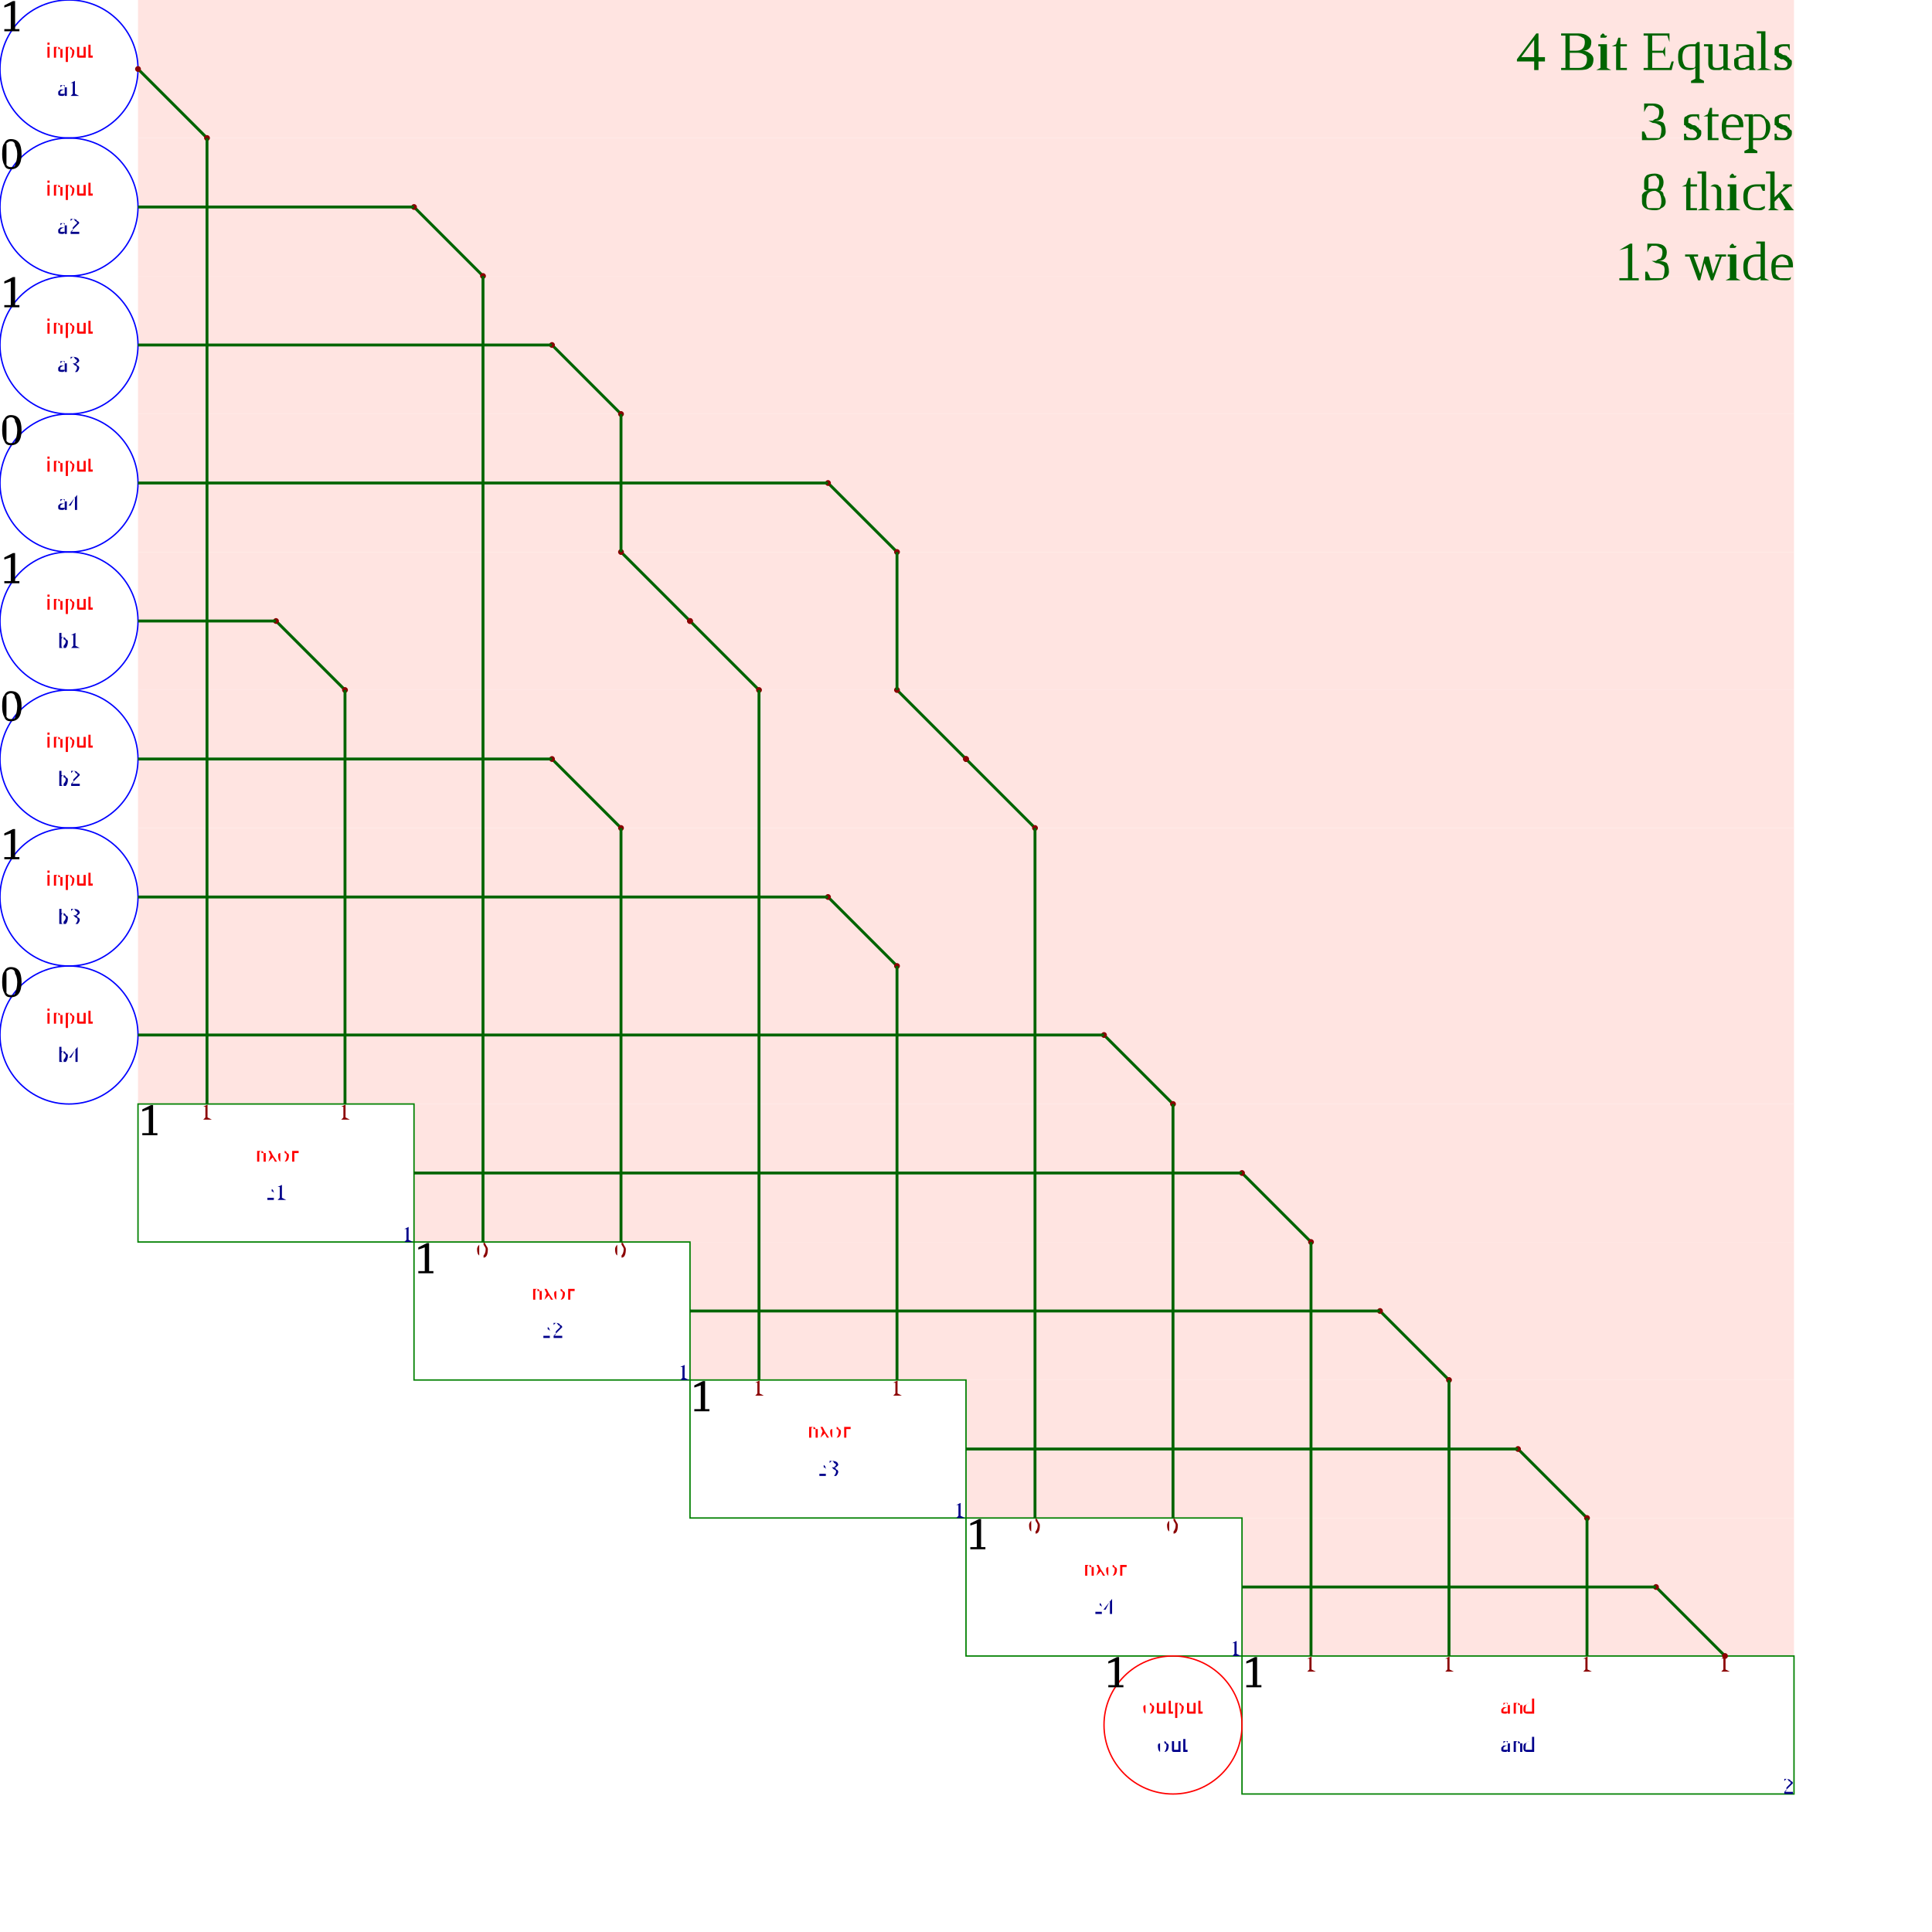
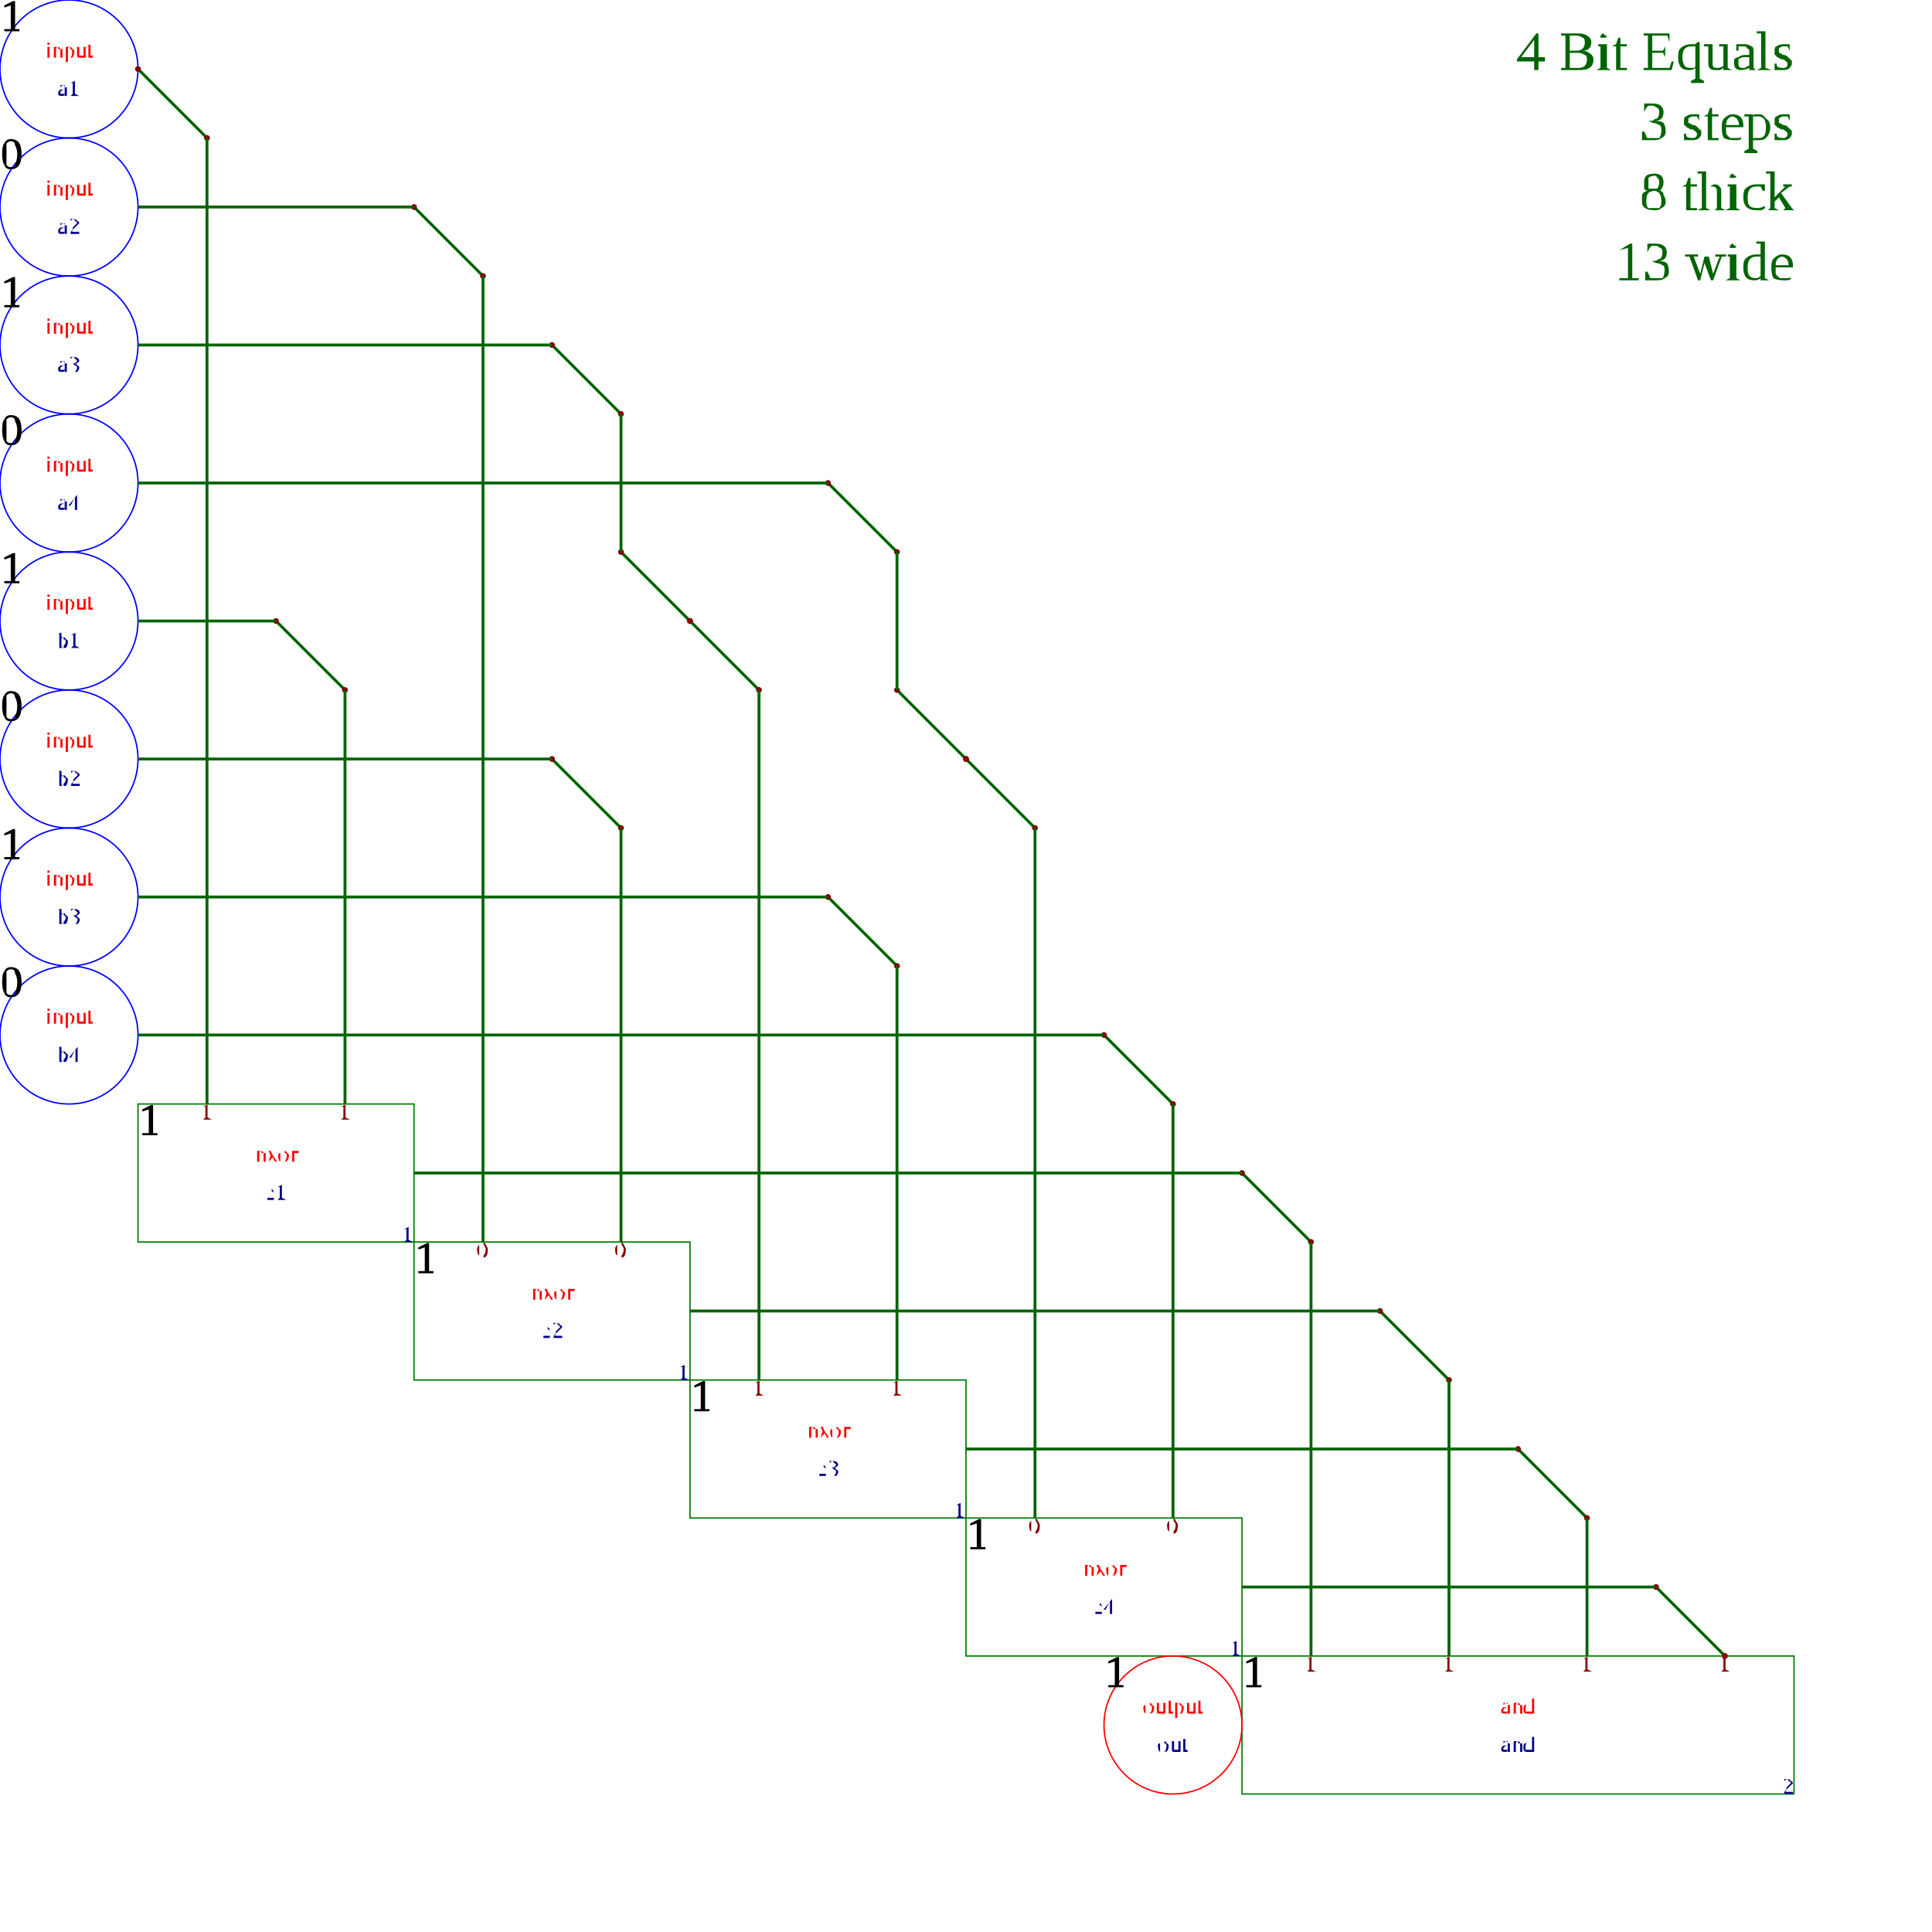
<svg xmlns="http://www.w3.org/2000/svg" height="100%" viewBox="0 0 14 14" width="100%">
-   <rect fill="mistyrose" font-size="0.167" height="1" stroke="transparent" stroke-width="0.01" width="12" x="1" y="0" />
-   <rect fill="mistyrose" font-size="0.167" height="1" stroke="transparent" stroke-width="0.01" width="12" x="1" y="1" />
-   <rect fill="mistyrose" font-size="0.167" height="1" stroke="transparent" stroke-width="0.01" width="12" x="1" y="2" />
-   <rect fill="mistyrose" font-size="0.167" height="1" stroke="transparent" stroke-width="0.01" width="12" x="1" y="3" />
-   <rect fill="mistyrose" font-size="0.167" height="1" stroke="transparent" stroke-width="0.01" width="12" x="1" y="4" />
-   <rect fill="mistyrose" font-size="0.167" height="1" stroke="transparent" stroke-width="0.01" width="12" x="1" y="5" />
-   <rect fill="mistyrose" font-size="0.167" height="1" stroke="transparent" stroke-width="0.01" width="12" x="1" y="6" />
-   <rect fill="mistyrose" font-size="0.167" height="1" stroke="transparent" stroke-width="0.01" width="12" x="1" y="7" />
-   <rect fill="mistyrose" font-size="0.167" height="1" stroke="transparent" stroke-width="0.01" width="10" x="3" y="8" />
-   <rect fill="mistyrose" font-size="0.167" height="1" stroke="transparent" stroke-width="0.01" width="8" x="5" y="9" />
-   <rect fill="mistyrose" font-size="0.167" height="1" stroke="transparent" stroke-width="0.01" width="6" x="7" y="10" />
-   <rect fill="mistyrose" font-size="0.167" height="1" stroke="transparent" stroke-width="0.01" width="4" x="9" y="11" />
  <text fill="darkGreen" font-size="0.406" stroke-width="0.025" text-anchor="end" x="13" y="0.508">4 Bit Equals
</text>
  <text fill="darkGreen" font-size="0.406" stroke-width="0.025" text-anchor="end" x="13" y="1.016">3 steps</text>
  <text fill="darkGreen" font-size="0.406" stroke-width="0.025" text-anchor="end" x="13" y="1.523">8 thick</text>
  <text fill="darkGreen" font-size="0.406" stroke-width="0.025" text-anchor="end" x="13" y="2.031">13 wide</text>
  <circle cx="0.5" cy="0.5" fill="transparent" font-size="0.167" r="0.5" stroke="blue" stroke-width="0.01" />
  <text dominant-baseline="hanging" fill="black" font-size="0.333" stroke-width="0.021" text-anchor="start" x="0" y="0">1</text>
  <text dominant-baseline="auto" fill="red" font-size="0.167" stroke-width="0.01" text-anchor="middle" x="0.5" y="0.417">input</text>
  <text dominant-baseline="hanging" fill="darkblue" font-size="0.167" stroke-width="0.01" text-anchor="middle" x="0.5" y="0.583">a1</text>
  <circle cx="0.5" cy="1.5" fill="transparent" font-size="0.167" r="0.5" stroke="blue" stroke-width="0.01" />
  <text dominant-baseline="hanging" fill="black" font-size="0.333" stroke-width="0.021" text-anchor="start" x="0" y="1">0</text>
  <text dominant-baseline="auto" fill="red" font-size="0.167" stroke-width="0.01" text-anchor="middle" x="0.5" y="1.417">input</text>
  <text dominant-baseline="hanging" fill="darkblue" font-size="0.167" stroke-width="0.01" text-anchor="middle" x="0.5" y="1.583">a2</text>
  <circle cx="0.5" cy="2.5" fill="transparent" font-size="0.167" r="0.5" stroke="blue" stroke-width="0.01" />
  <text dominant-baseline="hanging" fill="black" font-size="0.333" stroke-width="0.021" text-anchor="start" x="0" y="2">1</text>
  <text dominant-baseline="auto" fill="red" font-size="0.167" stroke-width="0.01" text-anchor="middle" x="0.5" y="2.417">input</text>
  <text dominant-baseline="hanging" fill="darkblue" font-size="0.167" stroke-width="0.01" text-anchor="middle" x="0.5" y="2.583">a3</text>
  <circle cx="0.5" cy="3.5" fill="transparent" font-size="0.167" r="0.5" stroke="blue" stroke-width="0.01" />
  <text dominant-baseline="hanging" fill="black" font-size="0.333" stroke-width="0.021" text-anchor="start" x="0" y="3">0</text>
  <text dominant-baseline="auto" fill="red" font-size="0.167" stroke-width="0.01" text-anchor="middle" x="0.5" y="3.417">input</text>
  <text dominant-baseline="hanging" fill="darkblue" font-size="0.167" stroke-width="0.01" text-anchor="middle" x="0.5" y="3.583">a4</text>
  <circle cx="0.5" cy="4.5" fill="transparent" font-size="0.167" r="0.5" stroke="blue" stroke-width="0.01" />
  <text dominant-baseline="hanging" fill="black" font-size="0.333" stroke-width="0.021" text-anchor="start" x="0" y="4">1</text>
  <text dominant-baseline="auto" fill="red" font-size="0.167" stroke-width="0.01" text-anchor="middle" x="0.5" y="4.417">input</text>
  <text dominant-baseline="hanging" fill="darkblue" font-size="0.167" stroke-width="0.01" text-anchor="middle" x="0.5" y="4.583">b1</text>
  <circle cx="0.5" cy="5.5" fill="transparent" font-size="0.167" r="0.5" stroke="blue" stroke-width="0.01" />
  <text dominant-baseline="hanging" fill="black" font-size="0.333" stroke-width="0.021" text-anchor="start" x="0" y="5">0</text>
  <text dominant-baseline="auto" fill="red" font-size="0.167" stroke-width="0.01" text-anchor="middle" x="0.5" y="5.417">input</text>
  <text dominant-baseline="hanging" fill="darkblue" font-size="0.167" stroke-width="0.01" text-anchor="middle" x="0.5" y="5.583">b2</text>
  <circle cx="0.5" cy="6.5" fill="transparent" font-size="0.167" r="0.5" stroke="blue" stroke-width="0.01" />
  <text dominant-baseline="hanging" fill="black" font-size="0.333" stroke-width="0.021" text-anchor="start" x="0" y="6">1</text>
  <text dominant-baseline="auto" fill="red" font-size="0.167" stroke-width="0.01" text-anchor="middle" x="0.5" y="6.417">input</text>
  <text dominant-baseline="hanging" fill="darkblue" font-size="0.167" stroke-width="0.01" text-anchor="middle" x="0.5" y="6.583">b3</text>
  <circle cx="0.5" cy="7.5" fill="transparent" font-size="0.167" r="0.5" stroke="blue" stroke-width="0.01" />
  <text dominant-baseline="hanging" fill="black" font-size="0.333" stroke-width="0.021" text-anchor="start" x="0" y="7">0</text>
  <text dominant-baseline="auto" fill="red" font-size="0.167" stroke-width="0.01" text-anchor="middle" x="0.5" y="7.417">input</text>
  <text dominant-baseline="hanging" fill="darkblue" font-size="0.167" stroke-width="0.01" text-anchor="middle" x="0.5" y="7.583">b4</text>
  <rect fill="transparent" font-size="0.167" height="1" stroke="green" stroke-width="0.01" width="2" x="1" y="8" />
  <text dominant-baseline="hanging" fill="black" font-size="0.333" stroke-width="0.021" text-anchor="start" x="1" y="8">1</text>
  <text fill="darkBlue" font-size="0.167" stroke-width="0.01" text-anchor="end" x="3" y="9">1</text>
  <text dominant-baseline="auto" fill="red" font-size="0.167" stroke-width="0.01" text-anchor="middle" x="2" y="8.417">nxor</text>
  <text dominant-baseline="hanging" fill="darkblue" font-size="0.167" stroke-width="0.01" text-anchor="middle" x="2" y="8.583">e1</text>
  <text dominant-baseline="hanging" fill="darkRed" font-size="0.167" stroke-width="0.01" text-anchor="middle" x="1.5" y="8">1</text>
  <text dominant-baseline="hanging" fill="darkRed" font-size="0.167" stroke-width="0.01" text-anchor="middle" x="2.5" y="8">1</text>
  <rect fill="transparent" font-size="0.167" height="1" stroke="green" stroke-width="0.01" width="2" x="3" y="9" />
  <text dominant-baseline="hanging" fill="black" font-size="0.333" stroke-width="0.021" text-anchor="start" x="3" y="9">1</text>
  <text fill="darkBlue" font-size="0.167" stroke-width="0.01" text-anchor="end" x="5" y="10">1</text>
  <text dominant-baseline="auto" fill="red" font-size="0.167" stroke-width="0.01" text-anchor="middle" x="4" y="9.417">nxor</text>
  <text dominant-baseline="hanging" fill="darkblue" font-size="0.167" stroke-width="0.01" text-anchor="middle" x="4" y="9.583">e2</text>
  <text dominant-baseline="hanging" fill="darkRed" font-size="0.167" stroke-width="0.01" text-anchor="middle" x="3.5" y="9">0</text>
  <text dominant-baseline="hanging" fill="darkRed" font-size="0.167" stroke-width="0.01" text-anchor="middle" x="4.5" y="9">0</text>
  <rect fill="transparent" font-size="0.167" height="1" stroke="green" stroke-width="0.01" width="2" x="5" y="10" />
  <text dominant-baseline="hanging" fill="black" font-size="0.333" stroke-width="0.021" text-anchor="start" x="5" y="10">1</text>
  <text fill="darkBlue" font-size="0.167" stroke-width="0.01" text-anchor="end" x="7" y="11">1</text>
  <text dominant-baseline="auto" fill="red" font-size="0.167" stroke-width="0.01" text-anchor="middle" x="6" y="10.417">nxor</text>
  <text dominant-baseline="hanging" fill="darkblue" font-size="0.167" stroke-width="0.01" text-anchor="middle" x="6" y="10.583">e3</text>
  <text dominant-baseline="hanging" fill="darkRed" font-size="0.167" stroke-width="0.01" text-anchor="middle" x="5.5" y="10">1</text>
  <text dominant-baseline="hanging" fill="darkRed" font-size="0.167" stroke-width="0.01" text-anchor="middle" x="6.5" y="10">1</text>
  <rect fill="transparent" font-size="0.167" height="1" stroke="green" stroke-width="0.01" width="2" x="7" y="11" />
  <text dominant-baseline="hanging" fill="black" font-size="0.333" stroke-width="0.021" text-anchor="start" x="7" y="11">1</text>
  <text fill="darkBlue" font-size="0.167" stroke-width="0.01" text-anchor="end" x="9" y="12">1</text>
  <text dominant-baseline="auto" fill="red" font-size="0.167" stroke-width="0.01" text-anchor="middle" x="8" y="11.417">nxor</text>
  <text dominant-baseline="hanging" fill="darkblue" font-size="0.167" stroke-width="0.01" text-anchor="middle" x="8" y="11.583">e4</text>
  <text dominant-baseline="hanging" fill="darkRed" font-size="0.167" stroke-width="0.01" text-anchor="middle" x="7.5" y="11">0</text>
  <text dominant-baseline="hanging" fill="darkRed" font-size="0.167" stroke-width="0.01" text-anchor="middle" x="8.5" y="11">0</text>
  <rect fill="transparent" font-size="0.167" height="1" stroke="green" stroke-width="0.01" width="4" x="9" y="12" />
  <text dominant-baseline="hanging" fill="black" font-size="0.333" stroke-width="0.021" text-anchor="start" x="9" y="12">1</text>
  <text fill="darkBlue" font-size="0.167" stroke-width="0.01" text-anchor="end" x="13" y="13">2</text>
  <text dominant-baseline="auto" fill="red" font-size="0.167" stroke-width="0.01" text-anchor="middle" x="11" y="12.417">and</text>
  <text dominant-baseline="hanging" fill="darkblue" font-size="0.167" stroke-width="0.01" text-anchor="middle" x="11" y="12.583">and</text>
  <text dominant-baseline="hanging" fill="darkRed" font-size="0.167" stroke-width="0.01" text-anchor="middle" x="9.5" y="12">1</text>
  <text dominant-baseline="hanging" fill="darkRed" font-size="0.167" stroke-width="0.01" text-anchor="middle" x="10.5" y="12">1</text>
  <text dominant-baseline="hanging" fill="darkRed" font-size="0.167" stroke-width="0.01" text-anchor="middle" x="11.5" y="12">1</text>
  <text dominant-baseline="hanging" fill="darkRed" font-size="0.167" stroke-width="0.01" text-anchor="middle" x="12.5" y="12">1</text>
  <circle cx="8.5" cy="12.5" fill="transparent" font-size="0.167" r="0.5" stroke="red" stroke-width="0.01" />
  <text dominant-baseline="hanging" fill="black" font-size="0.333" stroke-width="0.021" text-anchor="start" x="8" y="12">1</text>
  <text dominant-baseline="auto" fill="red" font-size="0.167" stroke-width="0.01" text-anchor="middle" x="8.5" y="12.417">output</text>
  <text dominant-baseline="hanging" fill="darkblue" font-size="0.167" stroke-width="0.01" text-anchor="middle" x="8.5" y="12.583">out</text>
  <line fill="transparent" font-size="0.167" stroke="darkgreen" stroke-width="0.021" x1="1" x2="1.5" y1="0.5" y2="1" />
  <circle cx="1" cy="0.5" fill="darkRed" font-size="0.167" r="0.021" stroke-width="0.01" />
  <circle cx="1.5" cy="1" fill="darkRed" font-size="0.167" r="0.021" stroke-width="0.01" />
  <line fill="transparent" font-size="0.167" stroke="darkgreen" stroke-width="0.021" x1="2" x2="2.5" y1="4.5" y2="5" />
  <circle cx="2" cy="4.5" fill="darkRed" font-size="0.167" r="0.021" stroke-width="0.01" />
  <circle cx="2.5" cy="5" fill="darkRed" font-size="0.167" r="0.021" stroke-width="0.01" />
  <line fill="transparent" font-size="0.167" stroke="darkgreen" stroke-width="0.021" x1="3" x2="3.5" y1="1.5" y2="2" />
  <circle cx="3" cy="1.5" fill="darkRed" font-size="0.167" r="0.021" stroke-width="0.01" />
  <circle cx="3.5" cy="2" fill="darkRed" font-size="0.167" r="0.021" stroke-width="0.01" />
  <line fill="transparent" font-size="0.167" stroke="darkgreen" stroke-width="0.021" x1="4" x2="4.5" y1="2.5" y2="3" />
  <circle cx="4" cy="2.5" fill="darkRed" font-size="0.167" r="0.021" stroke-width="0.01" />
  <circle cx="4.5" cy="3" fill="darkRed" font-size="0.167" r="0.021" stroke-width="0.01" />
  <line fill="transparent" font-size="0.167" stroke="darkgreen" stroke-width="0.021" x1="4.5" x2="5" y1="4" y2="4.5" />
  <circle cx="4.5" cy="4" fill="darkRed" font-size="0.167" r="0.021" stroke-width="0.01" />
  <circle cx="5" cy="4.5" fill="darkRed" font-size="0.167" r="0.021" stroke-width="0.01" />
  <line fill="transparent" font-size="0.167" stroke="darkgreen" stroke-width="0.021" x1="4" x2="4.5" y1="5.5" y2="6" />
  <circle cx="4" cy="5.5" fill="darkRed" font-size="0.167" r="0.021" stroke-width="0.01" />
  <circle cx="4.5" cy="6" fill="darkRed" font-size="0.167" r="0.021" stroke-width="0.01" />
  <line fill="transparent" font-size="0.167" stroke="darkgreen" stroke-width="0.021" x1="5" x2="5.5" y1="4.5" y2="5" />
  <circle cx="5" cy="4.5" fill="darkRed" font-size="0.167" r="0.021" stroke-width="0.01" />
  <circle cx="5.5" cy="5" fill="darkRed" font-size="0.167" r="0.021" stroke-width="0.01" />
  <line fill="transparent" font-size="0.167" stroke="darkgreen" stroke-width="0.021" x1="6" x2="6.5" y1="3.5" y2="4" />
  <circle cx="6" cy="3.5" fill="darkRed" font-size="0.167" r="0.021" stroke-width="0.01" />
  <circle cx="6.5" cy="4" fill="darkRed" font-size="0.167" r="0.021" stroke-width="0.01" />
  <line fill="transparent" font-size="0.167" stroke="darkgreen" stroke-width="0.021" x1="6.5" x2="7" y1="5" y2="5.5" />
  <circle cx="6.5" cy="5" fill="darkRed" font-size="0.167" r="0.021" stroke-width="0.01" />
  <circle cx="7" cy="5.5" fill="darkRed" font-size="0.167" r="0.021" stroke-width="0.01" />
  <line fill="transparent" font-size="0.167" stroke="darkgreen" stroke-width="0.021" x1="6" x2="6.5" y1="6.5" y2="7" />
  <circle cx="6" cy="6.5" fill="darkRed" font-size="0.167" r="0.021" stroke-width="0.01" />
  <circle cx="6.5" cy="7" fill="darkRed" font-size="0.167" r="0.021" stroke-width="0.01" />
  <line fill="transparent" font-size="0.167" stroke="darkgreen" stroke-width="0.021" x1="7" x2="7.5" y1="5.5" y2="6" />
  <circle cx="7" cy="5.5" fill="darkRed" font-size="0.167" r="0.021" stroke-width="0.01" />
  <circle cx="7.5" cy="6" fill="darkRed" font-size="0.167" r="0.021" stroke-width="0.01" />
  <line fill="transparent" font-size="0.167" stroke="darkgreen" stroke-width="0.021" x1="8" x2="8.5" y1="7.5" y2="8" />
  <circle cx="8" cy="7.5" fill="darkRed" font-size="0.167" r="0.021" stroke-width="0.01" />
  <circle cx="8.5" cy="8" fill="darkRed" font-size="0.167" r="0.021" stroke-width="0.01" />
  <line fill="transparent" font-size="0.167" stroke="darkgreen" stroke-width="0.021" x1="9" x2="9.5" y1="8.5" y2="9" />
  <circle cx="9" cy="8.5" fill="darkRed" font-size="0.167" r="0.021" stroke-width="0.01" />
  <circle cx="9.5" cy="9" fill="darkRed" font-size="0.167" r="0.021" stroke-width="0.01" />
  <line fill="transparent" font-size="0.167" stroke="darkgreen" stroke-width="0.021" x1="10" x2="10.5" y1="9.5" y2="10" />
  <circle cx="10" cy="9.5" fill="darkRed" font-size="0.167" r="0.021" stroke-width="0.01" />
  <circle cx="10.5" cy="10" fill="darkRed" font-size="0.167" r="0.021" stroke-width="0.01" />
  <line fill="transparent" font-size="0.167" stroke="darkgreen" stroke-width="0.021" x1="11" x2="11.5" y1="10.5" y2="11" />
  <circle cx="11" cy="10.5" fill="darkRed" font-size="0.167" r="0.021" stroke-width="0.01" />
  <circle cx="11.5" cy="11" fill="darkRed" font-size="0.167" r="0.021" stroke-width="0.01" />
  <line fill="transparent" font-size="0.167" stroke="darkgreen" stroke-width="0.021" x1="12" x2="12.5" y1="11.5" y2="12" />
  <circle cx="12" cy="11.5" fill="darkRed" font-size="0.167" r="0.021" stroke-width="0.01" />
  <circle cx="12.5" cy="12" fill="darkRed" font-size="0.167" r="0.021" stroke-width="0.01" />
  <line fill="transparent" font-size="0.167" stroke="darkgreen" stroke-width="0.021" x1="1" x2="3" y1="1.5" y2="1.5" />
  <line fill="transparent" font-size="0.167" stroke="darkgreen" stroke-width="0.021" x1="1.5" x2="1.5" y1="1" y2="8" />
  <line fill="transparent" font-size="0.167" stroke="darkgreen" stroke-width="0.021" x1="1" x2="4" y1="2.5" y2="2.5" />
  <line fill="transparent" font-size="0.167" stroke="darkgreen" stroke-width="0.021" x1="1" x2="6" y1="3.5" y2="3.5" />
  <line fill="transparent" font-size="0.167" stroke="darkgreen" stroke-width="0.021" x1="1" x2="2" y1="4.5" y2="4.5" />
  <line fill="transparent" font-size="0.167" stroke="darkgreen" stroke-width="0.021" x1="1" x2="4" y1="5.5" y2="5.5" />
  <line fill="transparent" font-size="0.167" stroke="darkgreen" stroke-width="0.021" x1="1" x2="6" y1="6.5" y2="6.5" />
  <line fill="transparent" font-size="0.167" stroke="darkgreen" stroke-width="0.021" x1="1" x2="8" y1="7.5" y2="7.5" />
  <line fill="transparent" font-size="0.167" stroke="darkgreen" stroke-width="0.021" x1="2.5" x2="2.5" y1="5" y2="8" />
  <line fill="transparent" font-size="0.167" stroke="darkgreen" stroke-width="0.021" x1="3.5" x2="3.5" y1="2" y2="9" />
  <line fill="transparent" font-size="0.167" stroke="darkgreen" stroke-width="0.021" x1="3" x2="9" y1="8.5" y2="8.5" />
  <line fill="transparent" font-size="0.167" stroke="darkgreen" stroke-width="0.021" x1="4.5" x2="4.5" y1="3" y2="4" />
  <line fill="transparent" font-size="0.167" stroke="darkgreen" stroke-width="0.021" x1="4.5" x2="4.5" y1="6" y2="9" />
  <line fill="transparent" font-size="0.167" stroke="darkgreen" stroke-width="0.021" x1="5.5" x2="5.5" y1="5" y2="10" />
  <line fill="transparent" font-size="0.167" stroke="darkgreen" stroke-width="0.021" x1="5" x2="10" y1="9.5" y2="9.5" />
  <line fill="transparent" font-size="0.167" stroke="darkgreen" stroke-width="0.021" x1="6.5" x2="6.5" y1="4" y2="5" />
  <line fill="transparent" font-size="0.167" stroke="darkgreen" stroke-width="0.021" x1="6.5" x2="6.5" y1="7" y2="10" />
  <line fill="transparent" font-size="0.167" stroke="darkgreen" stroke-width="0.021" x1="7.5" x2="7.5" y1="6" y2="11" />
  <line fill="transparent" font-size="0.167" stroke="darkgreen" stroke-width="0.021" x1="7" x2="11" y1="10.5" y2="10.5" />
  <line fill="transparent" font-size="0.167" stroke="darkgreen" stroke-width="0.021" x1="8.5" x2="8.5" y1="8" y2="11" />
  <line fill="transparent" font-size="0.167" stroke="darkgreen" stroke-width="0.021" x1="9.5" x2="9.5" y1="9" y2="12" />
  <line fill="transparent" font-size="0.167" stroke="darkgreen" stroke-width="0.021" x1="9" x2="12" y1="11.5" y2="11.5" />
  <line fill="transparent" font-size="0.167" stroke="darkgreen" stroke-width="0.021" x1="10.5" x2="10.5" y1="10" y2="12" />
  <line fill="transparent" font-size="0.167" stroke="darkgreen" stroke-width="0.021" x1="11.5" x2="11.5" y1="11" y2="12" />
</svg>
